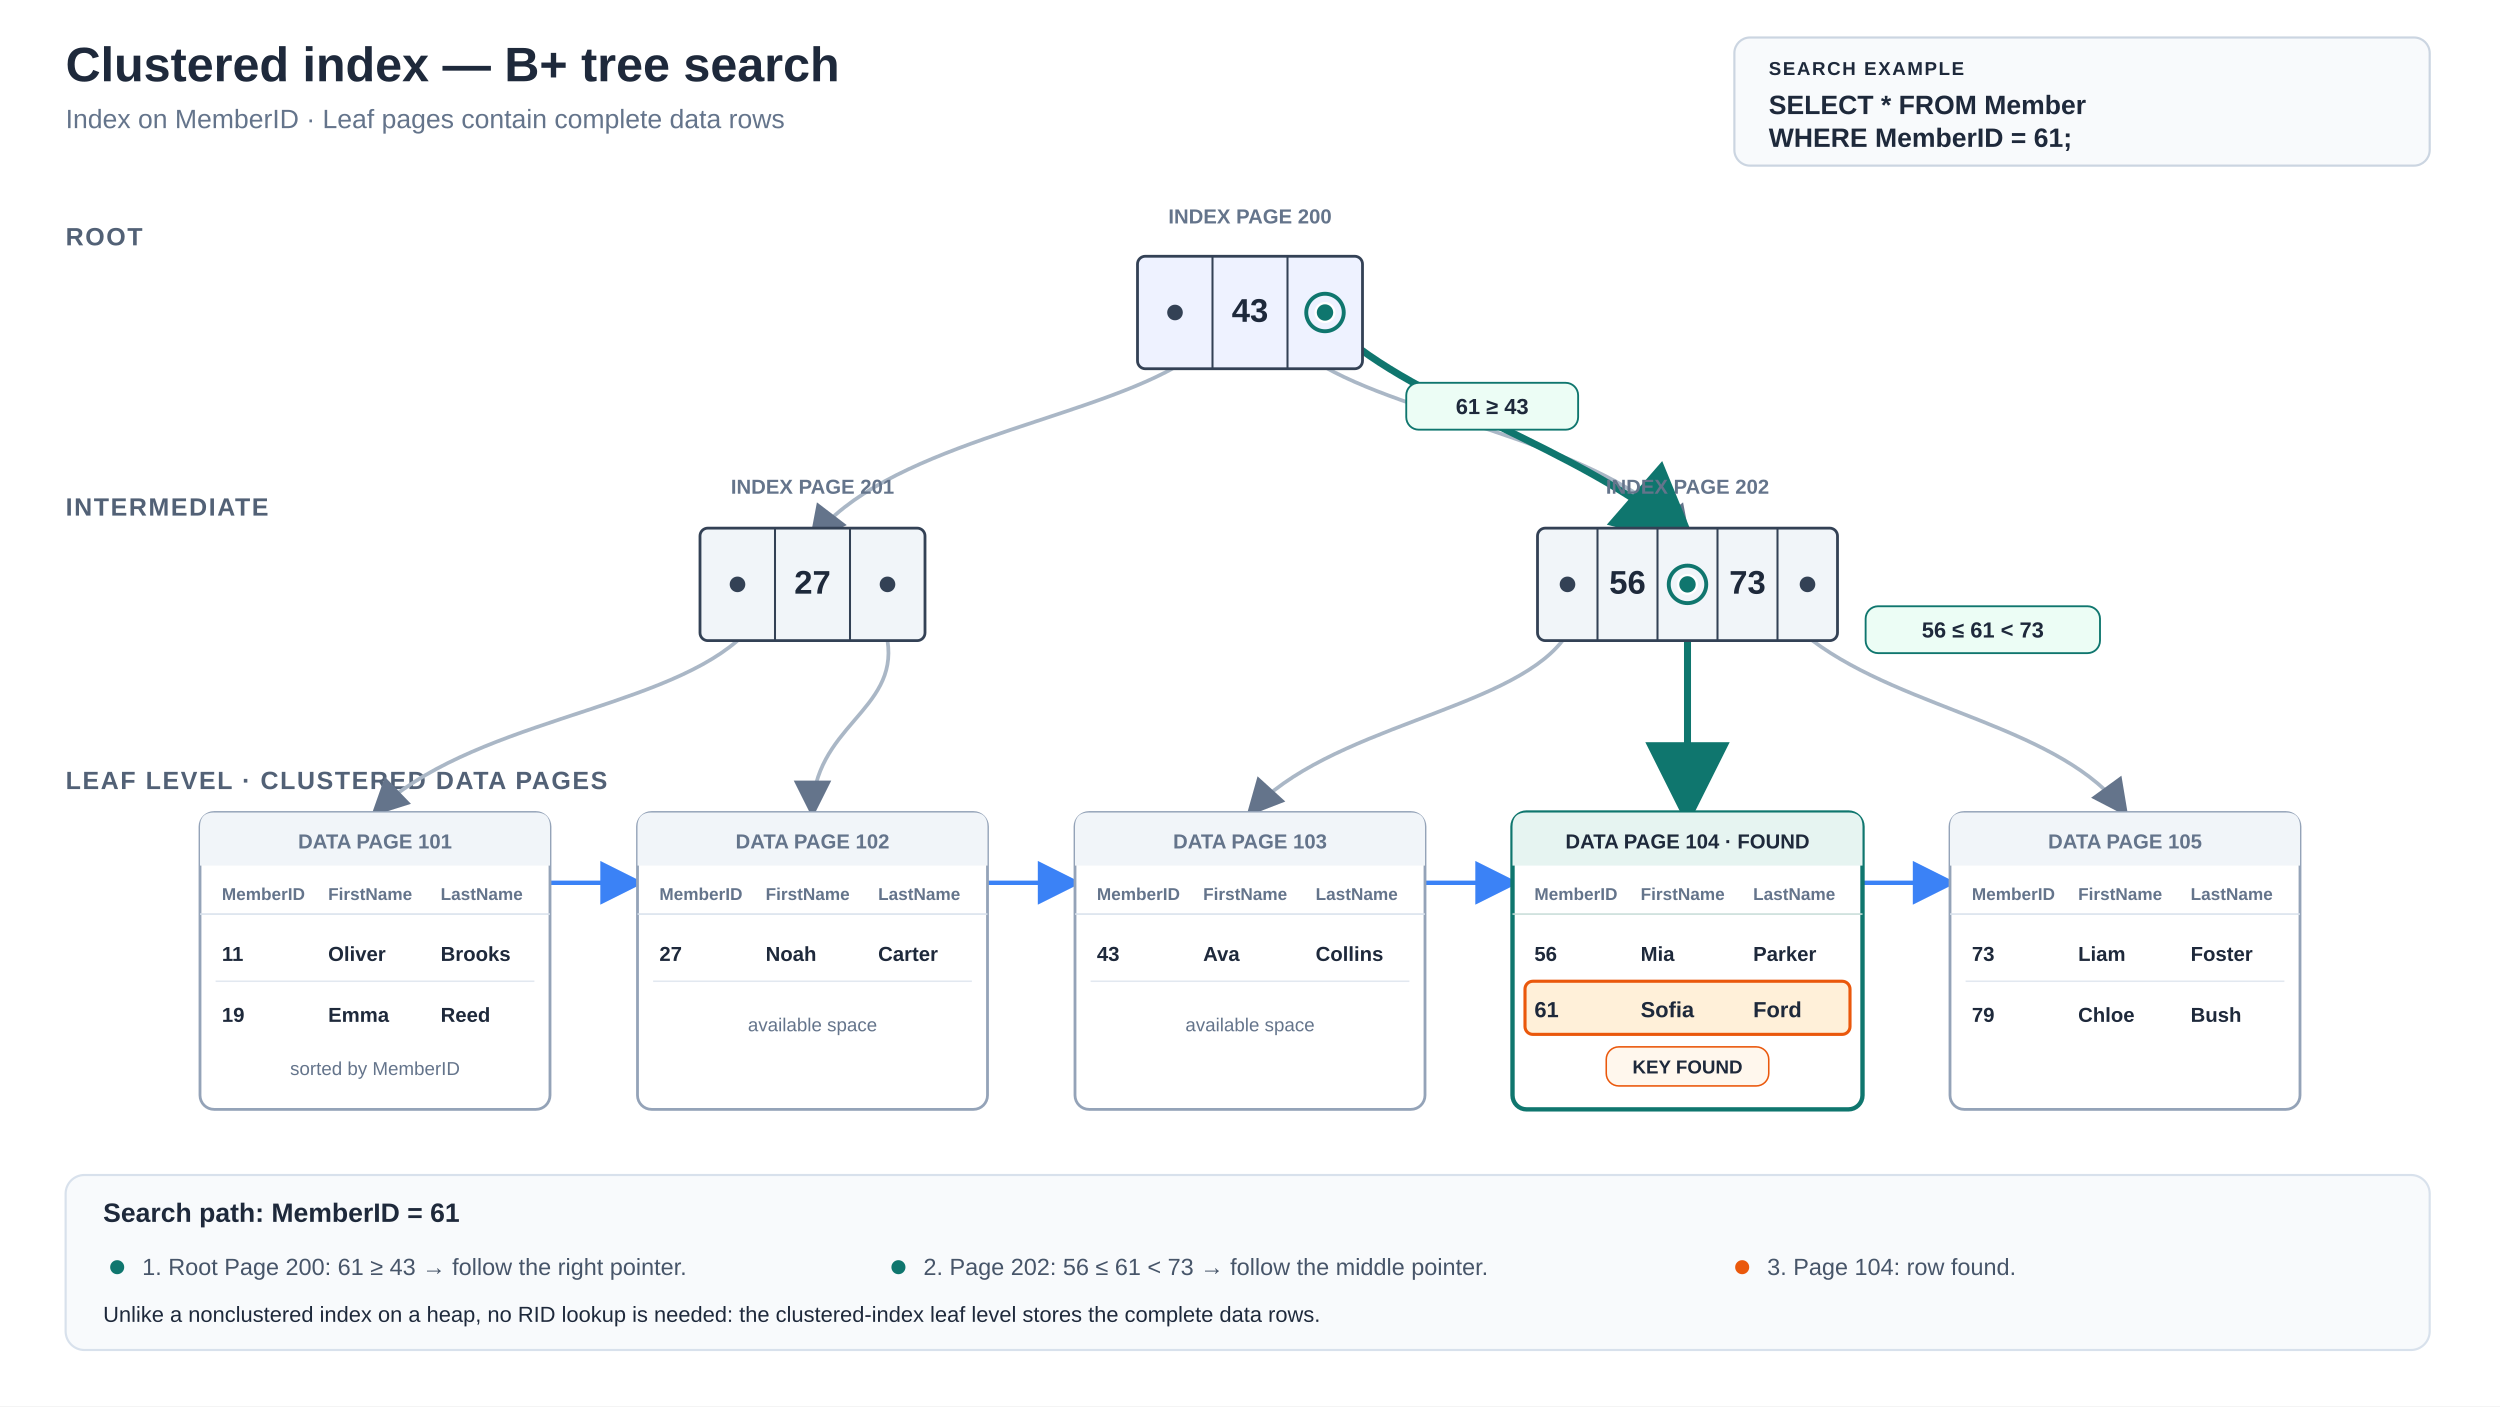
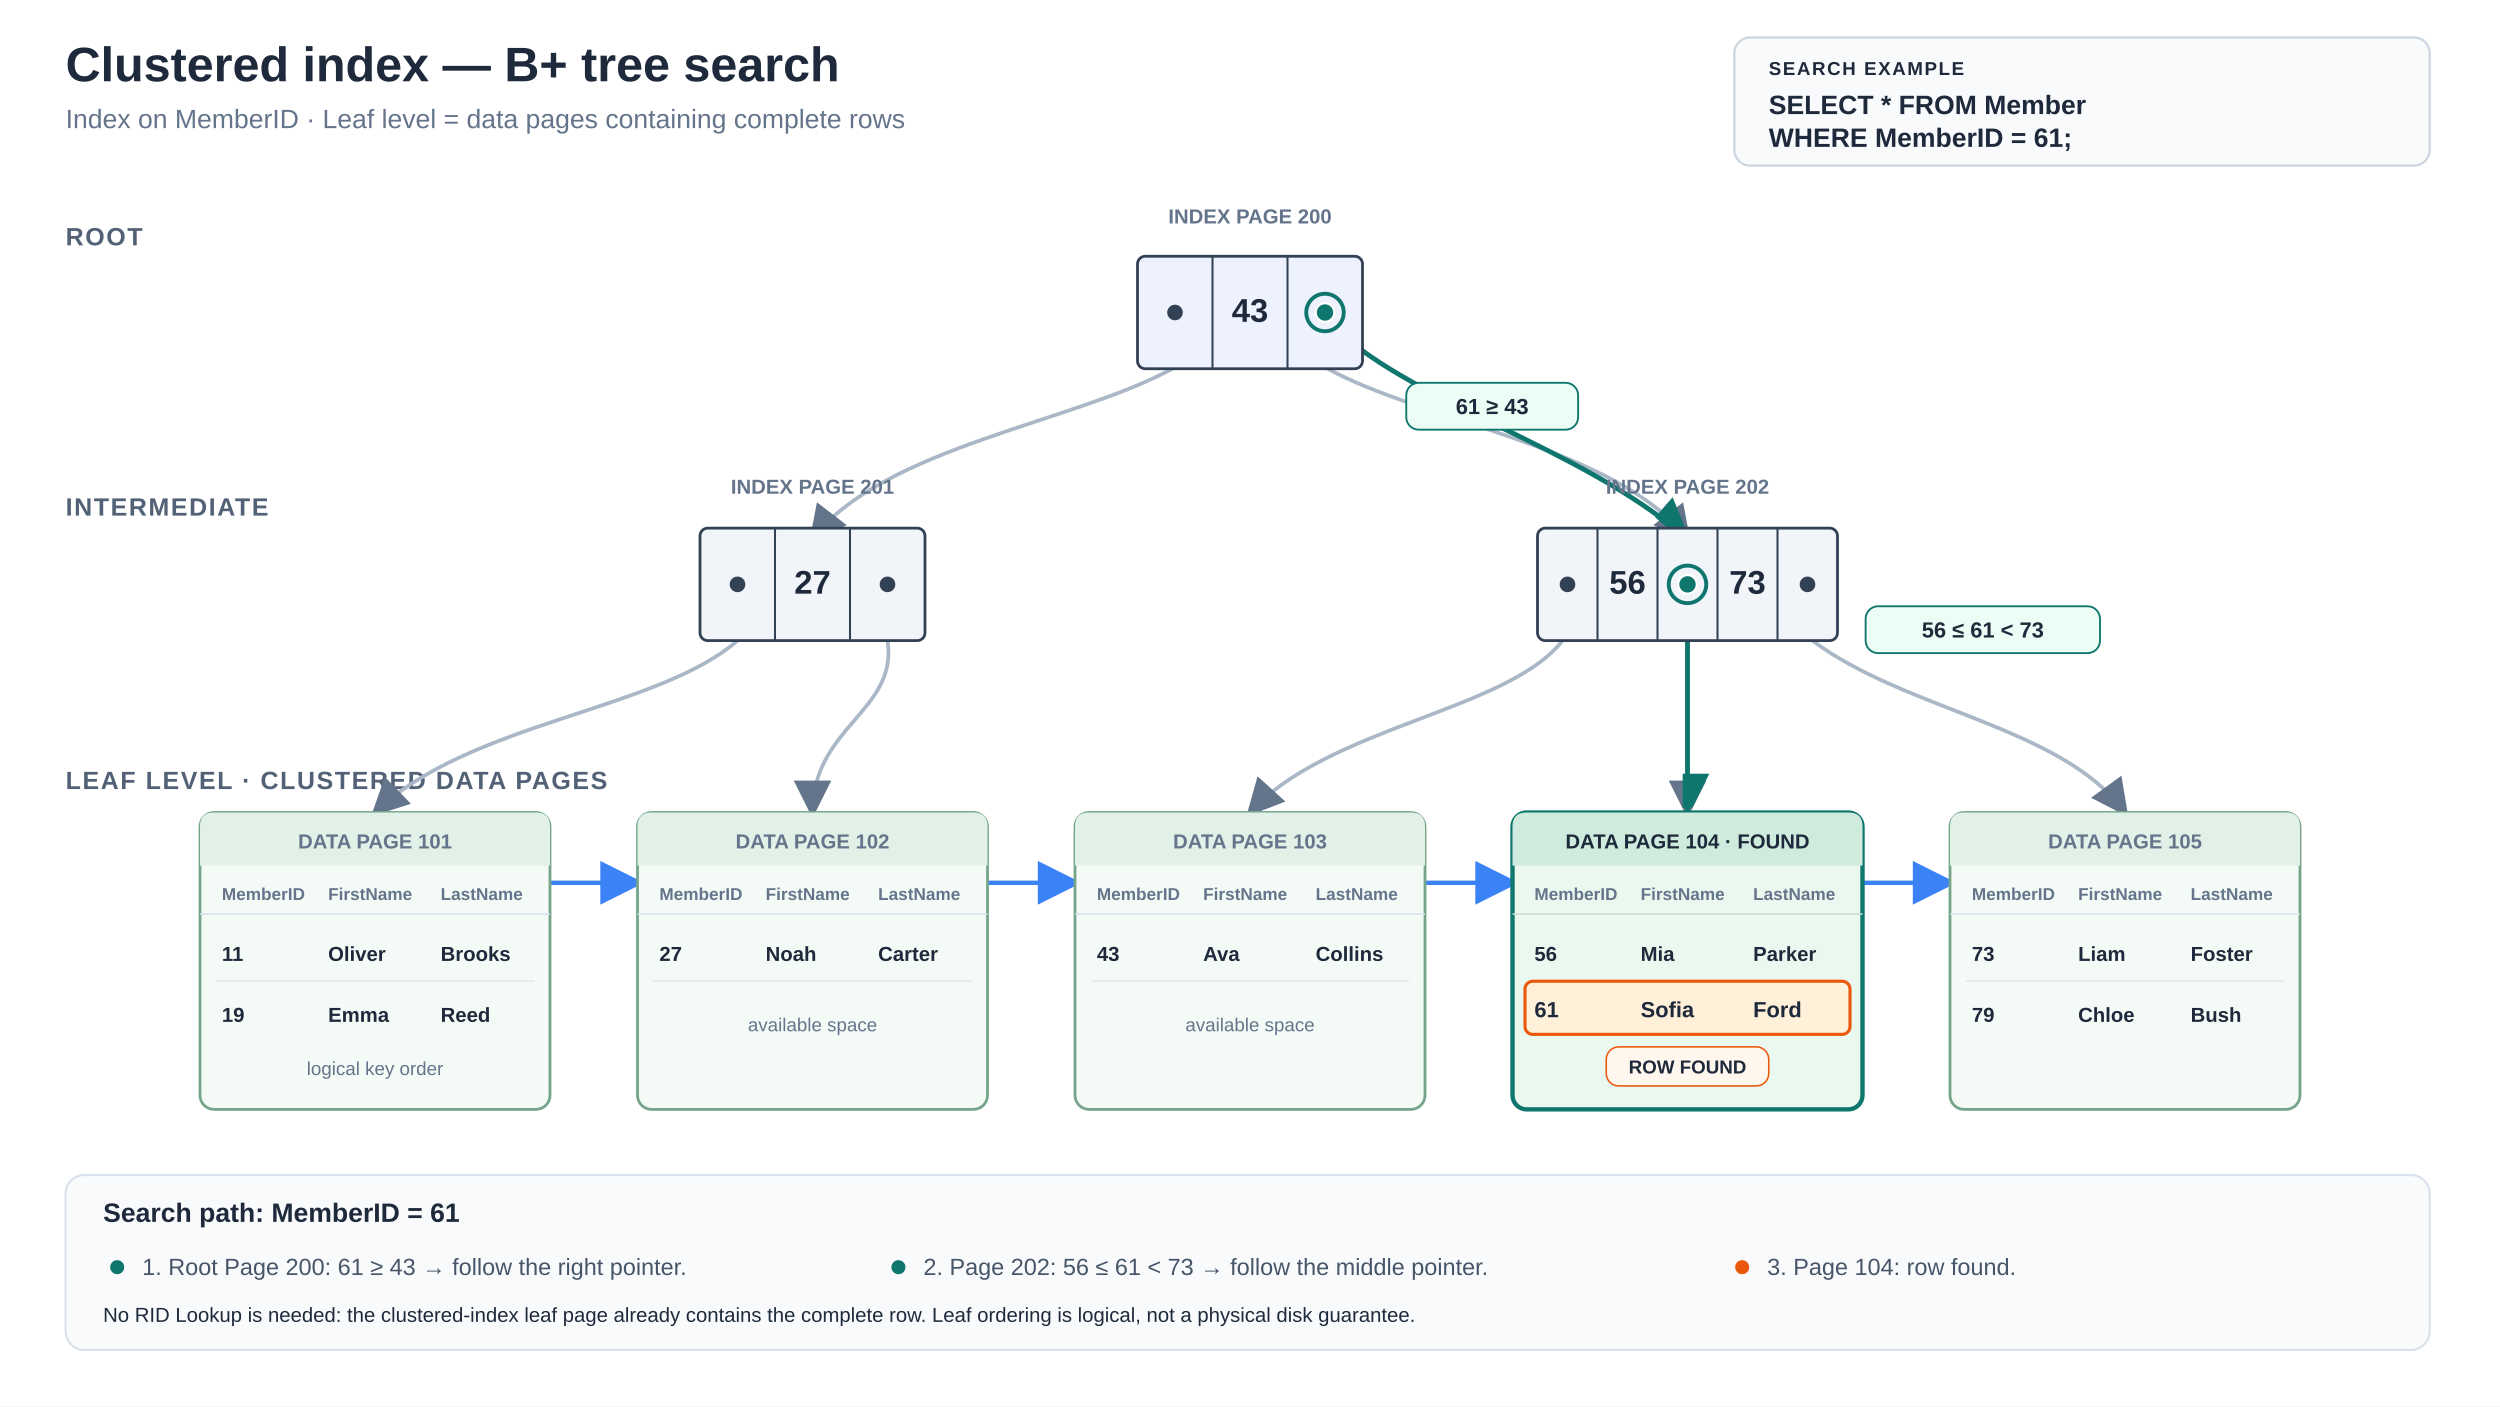
<svg xmlns="http://www.w3.org/2000/svg" width="1600" height="900" viewBox="0 0 1600 900" role="img" aria-labelledby="title desc">
  <defs>
    <marker id="treeArrow" markerWidth="10" markerHeight="10" refX="8.5" refY="5" orient="auto">
      <path d="M0 0 L10 5 L0 10 Z" fill="#64748B" />
    </marker>
-     <marker id="searchArrow" markerWidth="12" markerHeight="12" refX="10" refY="6" orient="auto">
-       <path d="M0 0 L12 6 L0 12 Z" fill="#0F766E" />
+     <marker id="searchArrow" markerWidth="7" markerHeight="7" refX="8" refY="6" orient="auto">
+       <path d="M0 1.5 L9 6 L0 10.5 Z" fill="#0F766E" />
    </marker>
    <marker id="leafArrow" markerWidth="10" markerHeight="10" refX="8.5" refY="5" orient="auto">
      <path d="M0 0 L10 5 L0 10 Z" fill="#3B82F6" />
    </marker>
    <style>
 text{font-family:Arial,Helvetica,sans-serif;fill:#1E293B}
 .title{font-size:31px;font-weight:700}
 .subtitle{font-size:17px;fill:#64748B}
 .section{font-size:16px;font-weight:700;letter-spacing:1px;fill:#526176}
 .page{font-size:13px;font-weight:700;fill:#64748B}
 .key{font-size:21px;font-weight:700;text-anchor:middle;dominant-baseline:middle}
 .cellhead{font-size:11px;font-weight:700;fill:#64748B}
 .cell{font-size:13px;font-weight:600}
 .small{font-size:12px;fill:#64748B}
 .note{font-size:15px;fill:#475569}
 .edge{fill:none;stroke:#AAB7C6;stroke-width:2.4;stroke-linecap:round;stroke-linejoin:round;marker-end:url(#treeArrow)}
-  .active{fill:none;stroke:#0F766E;stroke-width:4.5;stroke-linecap:round;stroke-linejoin:round;marker-end:url(#searchArrow)}
+  .active{fill:none;stroke:#0F766E;stroke-width:3.1;stroke-linecap:round;stroke-linejoin:round;marker-end:url(#searchArrow)}
 .leaf{fill:none;stroke:#3B82F6;stroke-width:2.8;stroke-linecap:round;marker-end:url(#leafArrow)}
 </style>
  </defs>
  <rect width="1600" height="900" fill="#FFFFFF" />
  <text class="title" x="42" y="52">Clustered index — B+ tree search</text>
-   <text class="subtitle" x="42" y="82">Index on MemberID · Leaf pages contain complete data rows</text>
+   <text class="subtitle" x="42" y="82">Index on MemberID · Leaf level = data pages containing complete rows</text>
  <rect x="1110" y="24" width="445" height="82" rx="10" fill="#F8FAFC" stroke="#CBD5E1" stroke-width="1.4" />
  <text x="1132" y="48" font-size="12" font-weight="700" letter-spacing="1" fill="#0F766E">SEARCH EXAMPLE</text>
  <text x="1132" y="73" font-size="17" font-family="monospace" font-weight="700">SELECT * FROM Member</text>
  <text x="1132" y="94" font-size="17" font-family="monospace" font-weight="700">WHERE MemberID = 61;</text>
  <text class="section" x="42" y="157">ROOT</text>
  <text class="section" x="42" y="330">INTERMEDIATE</text>
  <text class="section" x="42" y="505">LEAF LEVEL · CLUSTERED DATA PAGES</text>
  <g class="edge">
    <path d="M752 235 C690 270 565 286 520 345" />
    <path d="M848 235 C910 270 1035 286 1080 345" />
    <path d="M472 410 C420 455 300 462 240 520" />
    <path d="M568 410 C575 455 520 465 520 520" />
    <path d="M1000 410 C965 455 850 465 800 520" />
    <path d="M1080 410 C1080 455 1080 475 1080 520" />
    <path d="M1160 410 C1220 455 1320 465 1360 520" />
  </g>
  <g class="active">
    <path d="M848 204 C900 258 1010 284 1080 345" />
    <path d="M1080 382 C1080 430 1080 468 1080 520" />
  </g>
  <text class="page" x="800" y="143" text-anchor="middle">INDEX PAGE 200</text>
  <g>
    <rect x="728" y="164" width="144" height="72" rx="5" fill="#EEF2FF" stroke="#334155" stroke-width="1.8" />
    <line x1="776" y1="164" x2="776" y2="236" stroke="#334155" stroke-width="1.3" />
    <line x1="824" y1="164" x2="824" y2="236" stroke="#334155" stroke-width="1.3" />
    <circle cx="752" cy="200" r="5" fill="#334155" />
    <text class="key" x="800" y="200">43</text>
    <circle cx="848" cy="200" r="6" fill="#0F766E" stroke="#FFFFFF" stroke-width="1.5" />
    <circle cx="848" cy="200" r="12" fill="none" stroke="#0F766E" stroke-width="2.5" />
  </g>
  <rect x="900" y="245" width="110" height="30" rx="8" fill="#ECFDF5" stroke="#0F766E" stroke-width="1.2" />
  <text x="955" y="265" text-anchor="middle" font-size="14" font-weight="700" fill="#0F766E">61 ≥ 43</text>
  <text class="page" x="520" y="316" text-anchor="middle">INDEX PAGE 201</text>
  <g>
    <rect x="448" y="338" width="144" height="72" rx="5" fill="#F1F5F9" stroke="#334155" stroke-width="1.8" />
    <line x1="496" y1="338" x2="496" y2="410" stroke="#334155" stroke-width="1.3" />
    <line x1="544" y1="338" x2="544" y2="410" stroke="#334155" stroke-width="1.3" />
    <circle cx="472" cy="374" r="5" fill="#334155" />
    <text class="key" x="520" y="374">27</text>
    <circle cx="568" cy="374" r="5" fill="#334155" />
  </g>
  <text class="page" x="1080" y="316" text-anchor="middle">INDEX PAGE 202</text>
  <g>
    <rect x="984" y="338" width="192" height="72" rx="5" fill="#F1F5F9" stroke="#334155" stroke-width="1.8" />
    <g stroke="#334155" stroke-width="1.3">
      <line x1="1022.4" y1="338" x2="1022.4" y2="410" />
      <line x1="1060.8" y1="338" x2="1060.8" y2="410" />
      <line x1="1099.2" y1="338" x2="1099.2" y2="410" />
      <line x1="1137.6" y1="338" x2="1137.6" y2="410" />
    </g>
    <circle cx="1003.2" cy="374" r="5" fill="#334155" />
    <text class="key" x="1041.6" y="374">56</text>
    <circle cx="1080" cy="374" r="6" fill="#0F766E" stroke="#FFFFFF" stroke-width="1.5" />
    <circle cx="1080" cy="374" r="12" fill="none" stroke="#0F766E" stroke-width="2.5" />
    <text class="key" x="1118.4" y="374">73</text>
    <circle cx="1156.8" cy="374" r="5" fill="#334155" />
  </g>
  <rect x="1194" y="388" width="150" height="30" rx="8" fill="#ECFDF5" stroke="#0F766E" stroke-width="1.2" />
  <text x="1269" y="408" text-anchor="middle" font-size="14" font-weight="700" fill="#0F766E">56 ≤ 61 &lt; 73</text>
  <g class="leaf">
    <path d="M352 565 C370 565 390 565 408 565" />
    <path d="M632 565 C650 565 670 565 688 565" />
    <path d="M912 565 C930 565 950 565 968 565" />
    <path d="M1192 565 C1210 565 1230 565 1248 565" />
  </g>
  <g>
-     <rect x="128" y="520" width="224" height="190" rx="9" fill="#FFFFFF" stroke="#94A3B8" stroke-width="1.8" />
-     <path d="M137 520 H343 Q352 520 352 529 V554 H128 V529 Q128 520 137 520Z" fill="#F1F5F9" />
+     <rect x="128" y="520" width="224" height="190" rx="9" fill="#F4FBF7" stroke="#74A58B" stroke-width="1.8" />
+     <path d="M137 520 H343 Q352 520 352 529 V554 H128 V529 Q128 520 137 520Z" fill="#E1F1E8" />
    <text class="page" x="240" y="543" text-anchor="middle">DATA PAGE 101</text>
    <text class="cellhead" x="142" y="576">MemberID</text>
    <text class="cellhead" x="210" y="576">FirstName</text>
    <text class="cellhead" x="282" y="576">LastName</text>
    <line x1="128" y1="585" x2="352" y2="585" stroke="#D8E1EC" />
    <text class="cell" x="142" y="615">11</text>
    <text class="cell" x="210" y="615">Oliver</text>
    <text class="cell" x="282" y="615">Brooks</text>
    <line x1="138" y1="628" x2="342" y2="628" stroke="#E2E8F0" />
    <text class="cell" x="142" y="654">19</text>
    <text class="cell" x="210" y="654">Emma</text>
    <text class="cell" x="282" y="654">Reed</text>
-     <text class="small" x="240" y="688" text-anchor="middle">sorted by MemberID</text>
+     <text class="small" x="240" y="688" text-anchor="middle">logical key order</text>
  </g>
  <g>
-     <rect x="408" y="520" width="224" height="190" rx="9" fill="#FFFFFF" stroke="#94A3B8" stroke-width="1.8" />
-     <path d="M417 520 H623 Q632 520 632 529 V554 H408 V529 Q408 520 417 520Z" fill="#F1F5F9" />
+     <rect x="408" y="520" width="224" height="190" rx="9" fill="#F4FBF7" stroke="#74A58B" stroke-width="1.8" />
+     <path d="M417 520 H623 Q632 520 632 529 V554 H408 V529 Q408 520 417 520Z" fill="#E1F1E8" />
    <text class="page" x="520" y="543" text-anchor="middle">DATA PAGE 102</text>
    <text class="cellhead" x="422" y="576">MemberID</text>
    <text class="cellhead" x="490" y="576">FirstName</text>
    <text class="cellhead" x="562" y="576">LastName</text>
    <line x1="408" y1="585" x2="632" y2="585" stroke="#D8E1EC" />
    <text class="cell" x="422" y="615">27</text>
    <text class="cell" x="490" y="615">Noah</text>
    <text class="cell" x="562" y="615">Carter</text>
    <line x1="418" y1="628" x2="622" y2="628" stroke="#E2E8F0" />
    <text class="small" x="520" y="660" text-anchor="middle">available space</text>
  </g>
  <g>
-     <rect x="688" y="520" width="224" height="190" rx="9" fill="#FFFFFF" stroke="#94A3B8" stroke-width="1.8" />
-     <path d="M697 520 H903 Q912 520 912 529 V554 H688 V529 Q688 520 697 520Z" fill="#F1F5F9" />
+     <rect x="688" y="520" width="224" height="190" rx="9" fill="#F4FBF7" stroke="#74A58B" stroke-width="1.8" />
+     <path d="M697 520 H903 Q912 520 912 529 V554 H688 V529 Q688 520 697 520Z" fill="#E1F1E8" />
    <text class="page" x="800" y="543" text-anchor="middle">DATA PAGE 103</text>
    <text class="cellhead" x="702" y="576">MemberID</text>
    <text class="cellhead" x="770" y="576">FirstName</text>
    <text class="cellhead" x="842" y="576">LastName</text>
    <line x1="688" y1="585" x2="912" y2="585" stroke="#D8E1EC" />
    <text class="cell" x="702" y="615">43</text>
    <text class="cell" x="770" y="615">Ava</text>
    <text class="cell" x="842" y="615">Collins</text>
    <line x1="698" y1="628" x2="902" y2="628" stroke="#E2E8F0" />
    <text class="small" x="800" y="660" text-anchor="middle">available space</text>
  </g>
  <g>
-     <rect x="968" y="520" width="224" height="190" rx="9" fill="#FFFFFF" stroke="#0F766E" stroke-width="2.8" />
-     <path d="M977 520 H1183 Q1192 520 1192 529 V554 H968 V529 Q968 520 977 520Z" fill="#E6F4F1" />
+     <rect x="968" y="520" width="224" height="190" rx="9" fill="#EAF8EF" stroke="#0F766E" stroke-width="2.8" />
+     <path d="M977 520 H1183 Q1192 520 1192 529 V554 H968 V529 Q968 520 977 520Z" fill="#CFEBDD" />
    <text x="1080" y="543" text-anchor="middle" font-size="13" font-weight="700" fill="#0F766E">DATA PAGE 104 · FOUND</text>
    <text class="cellhead" x="982" y="576">MemberID</text>
    <text class="cellhead" x="1050" y="576">FirstName</text>
    <text class="cellhead" x="1122" y="576">LastName</text>
    <line x1="968" y1="585" x2="1192" y2="585" stroke="#C7DDD8" />
    <text class="cell" x="982" y="615">56</text>
    <text class="cell" x="1050" y="615">Mia</text>
    <text class="cell" x="1122" y="615">Parker</text>
    <rect x="976" y="628" width="208" height="34" rx="5" fill="#FFF0D9" stroke="#EA580C" stroke-width="2" />
    <text x="982" y="651" font-size="14" font-weight="800" fill="#C2410C">61</text>
    <text x="1050" y="651" font-size="14" font-weight="800" fill="#C2410C">Sofia</text>
    <text x="1122" y="651" font-size="14" font-weight="800" fill="#C2410C">Ford</text>
    <rect x="1028" y="670" width="104" height="25" rx="8" fill="#FFF7ED" stroke="#EA580C" />
-     <text x="1080" y="687" text-anchor="middle" font-size="12" font-weight="700" fill="#C2410C">KEY FOUND</text>
+     <text x="1080" y="687" text-anchor="middle" font-size="12" font-weight="700" fill="#C2410C">ROW FOUND</text>
  </g>
  <g>
-     <rect x="1248" y="520" width="224" height="190" rx="9" fill="#FFFFFF" stroke="#94A3B8" stroke-width="1.8" />
-     <path d="M1257 520 H1463 Q1472 520 1472 529 V554 H1248 V529 Q1248 520 1257 520Z" fill="#F1F5F9" />
+     <rect x="1248" y="520" width="224" height="190" rx="9" fill="#F4FBF7" stroke="#74A58B" stroke-width="1.8" />
+     <path d="M1257 520 H1463 Q1472 520 1472 529 V554 H1248 V529 Q1248 520 1257 520Z" fill="#E1F1E8" />
    <text class="page" x="1360" y="543" text-anchor="middle">DATA PAGE 105</text>
    <text class="cellhead" x="1262" y="576">MemberID</text>
    <text class="cellhead" x="1330" y="576">FirstName</text>
    <text class="cellhead" x="1402" y="576">LastName</text>
    <line x1="1248" y1="585" x2="1472" y2="585" stroke="#D8E1EC" />
    <text class="cell" x="1262" y="615">73</text>
    <text class="cell" x="1330" y="615">Liam</text>
    <text class="cell" x="1402" y="615">Foster</text>
    <line x1="1258" y1="628" x2="1462" y2="628" stroke="#E2E8F0" />
    <text class="cell" x="1262" y="654">79</text>
    <text class="cell" x="1330" y="654">Chloe</text>
    <text class="cell" x="1402" y="654">Bush</text>
  </g>
  <rect x="42" y="752" width="1513" height="112" rx="12" fill="#F8FAFC" stroke="#D8E1EC" stroke-width="1.4" />
  <text x="66" y="782" font-size="17" font-weight="700" fill="#1E293B">Search path: MemberID = 61</text>
  <circle cx="75" cy="811" r="4.5" fill="#0F766E" />
  <text class="note" x="91" y="816">1. Root Page 200: 61 ≥ 43 → follow the right pointer.</text>
  <circle cx="575" cy="811" r="4.5" fill="#0F766E" />
  <text class="note" x="591" y="816">2. Page 202: 56 ≤ 61 &lt; 73 → follow the middle pointer.</text>
  <circle cx="1115" cy="811" r="4.5" fill="#EA580C" />
  <text class="note" x="1131" y="816">3. Page 104: row found.</text>
-   <text x="66" y="846" font-size="14" fill="#64748B">Unlike a nonclustered index on a heap, no RID lookup is needed: the clustered-index leaf level stores the complete data rows.</text>
+   <text x="66" y="846" font-size="13" fill="#64748B">No RID Lookup is needed: the clustered-index leaf page already contains the complete row. Leaf ordering is logical, not a physical disk guarantee.</text>
</svg>
